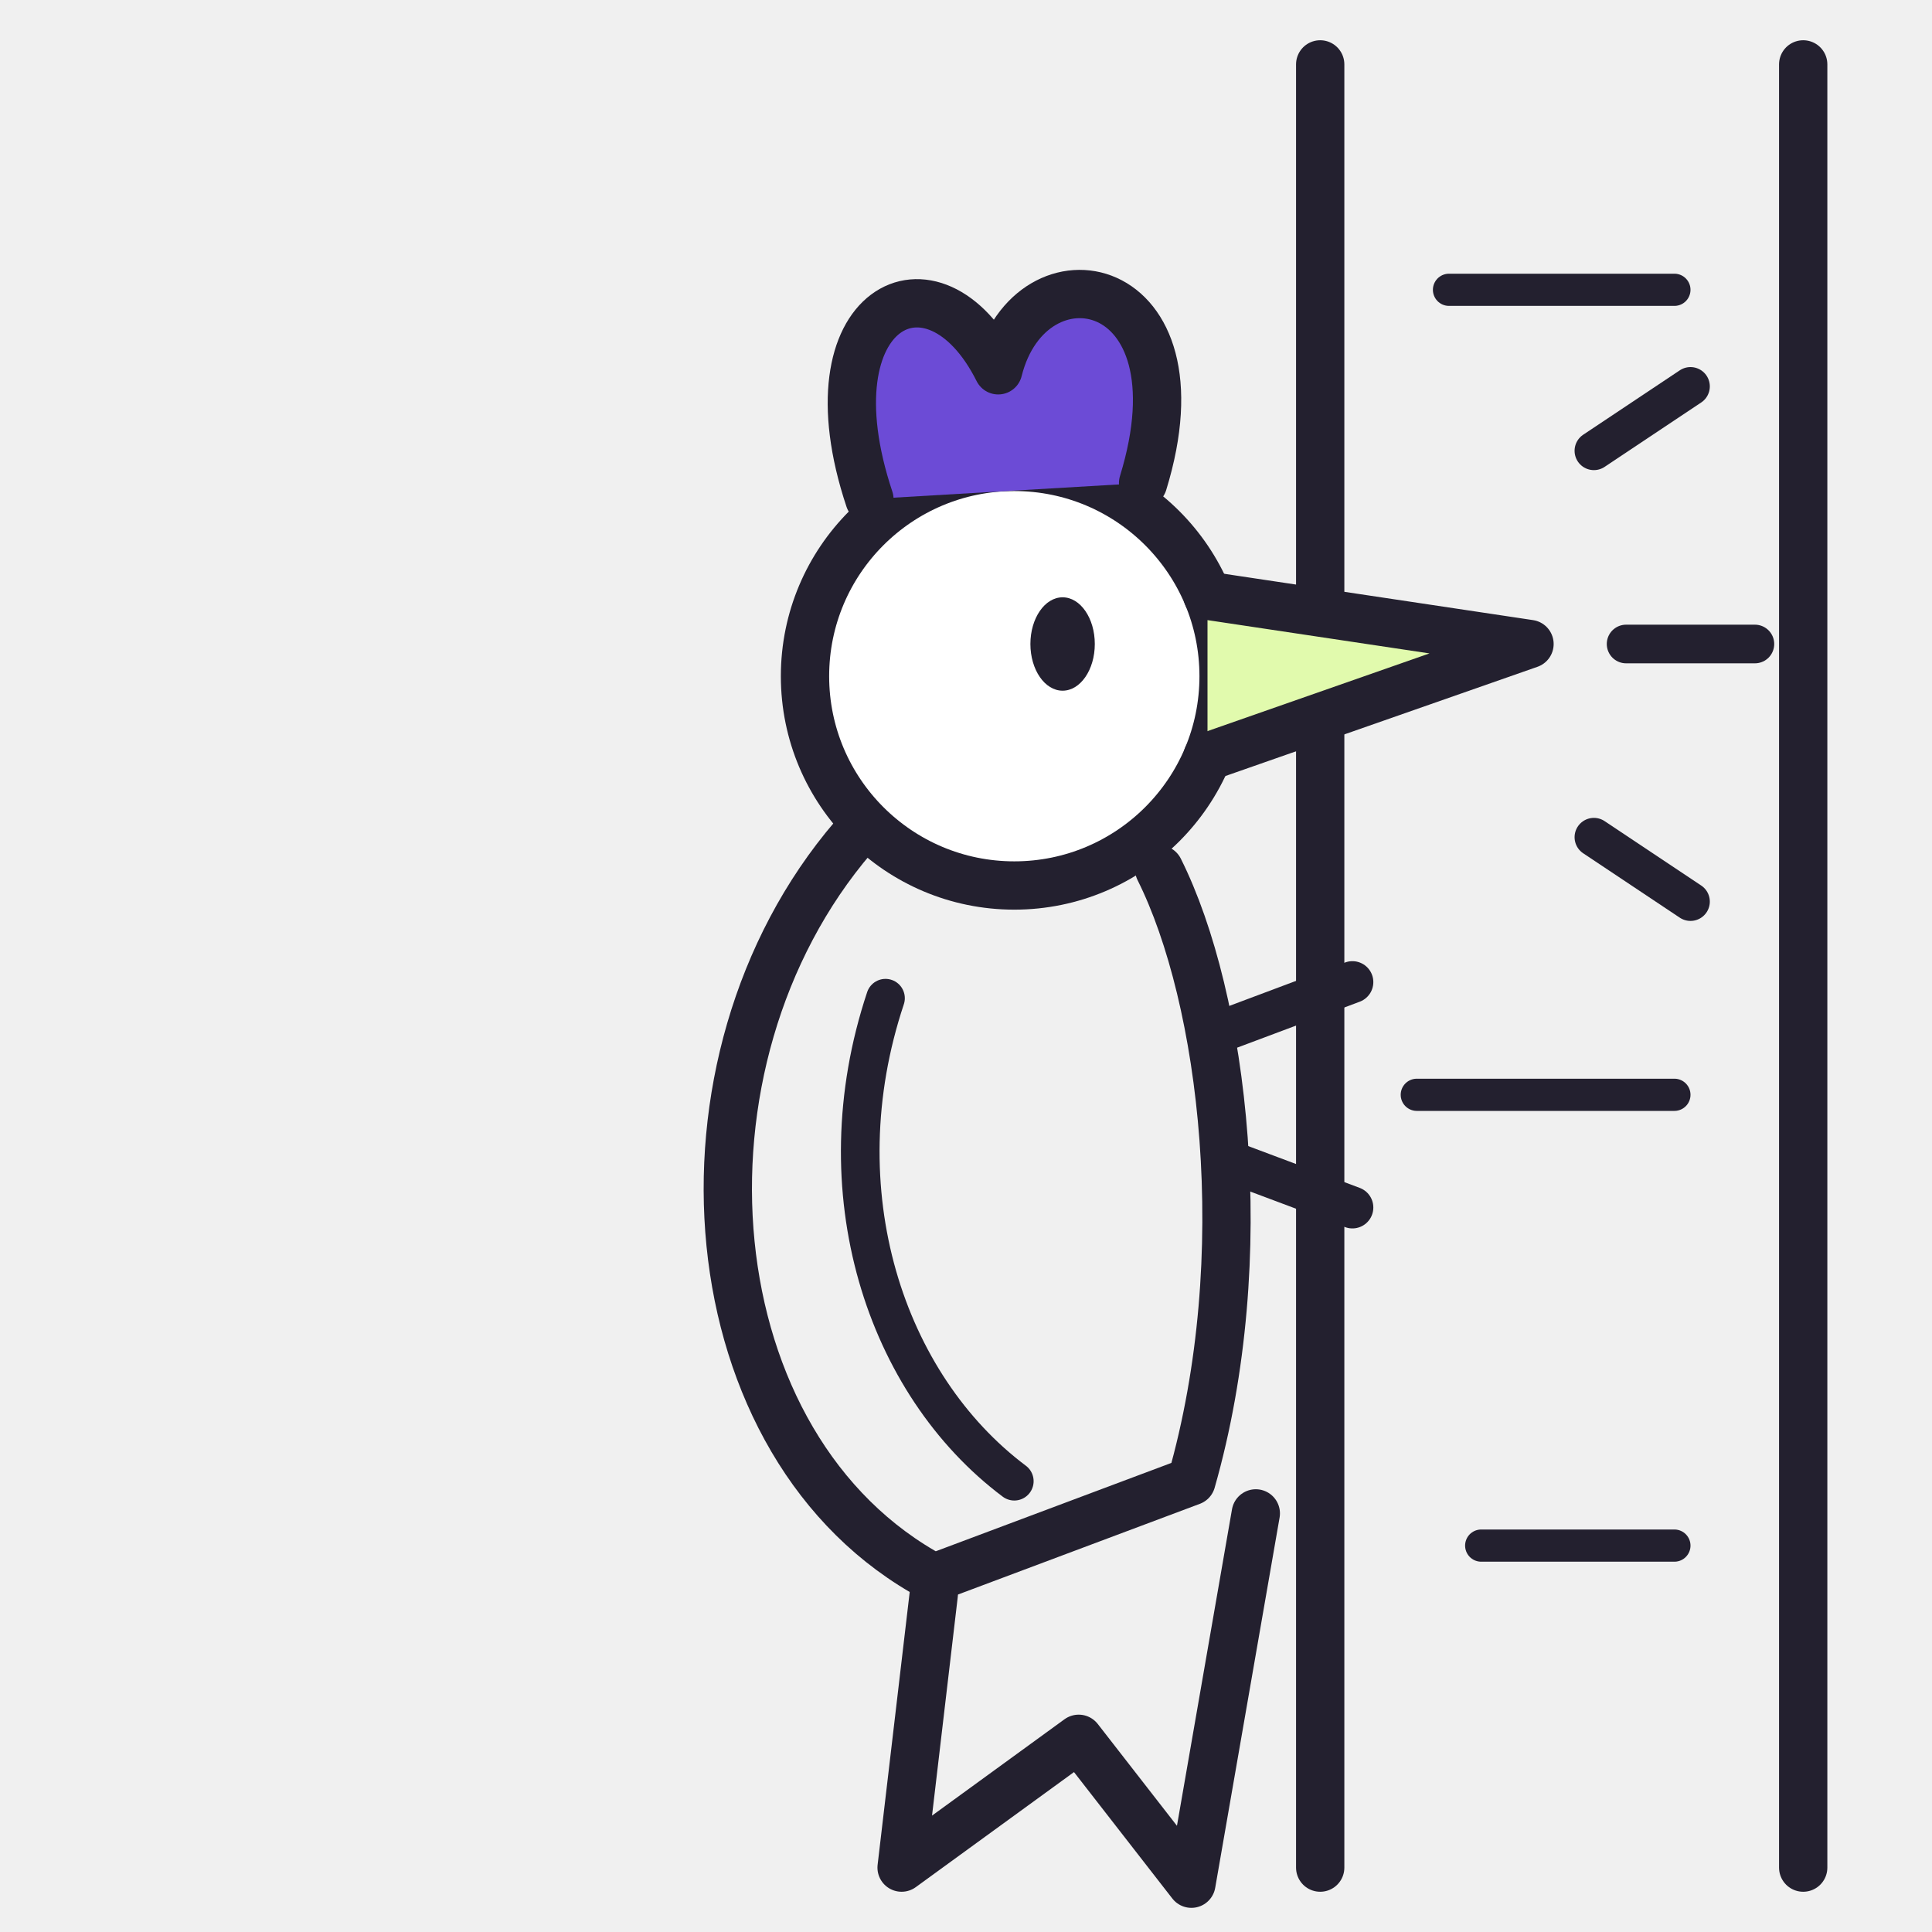
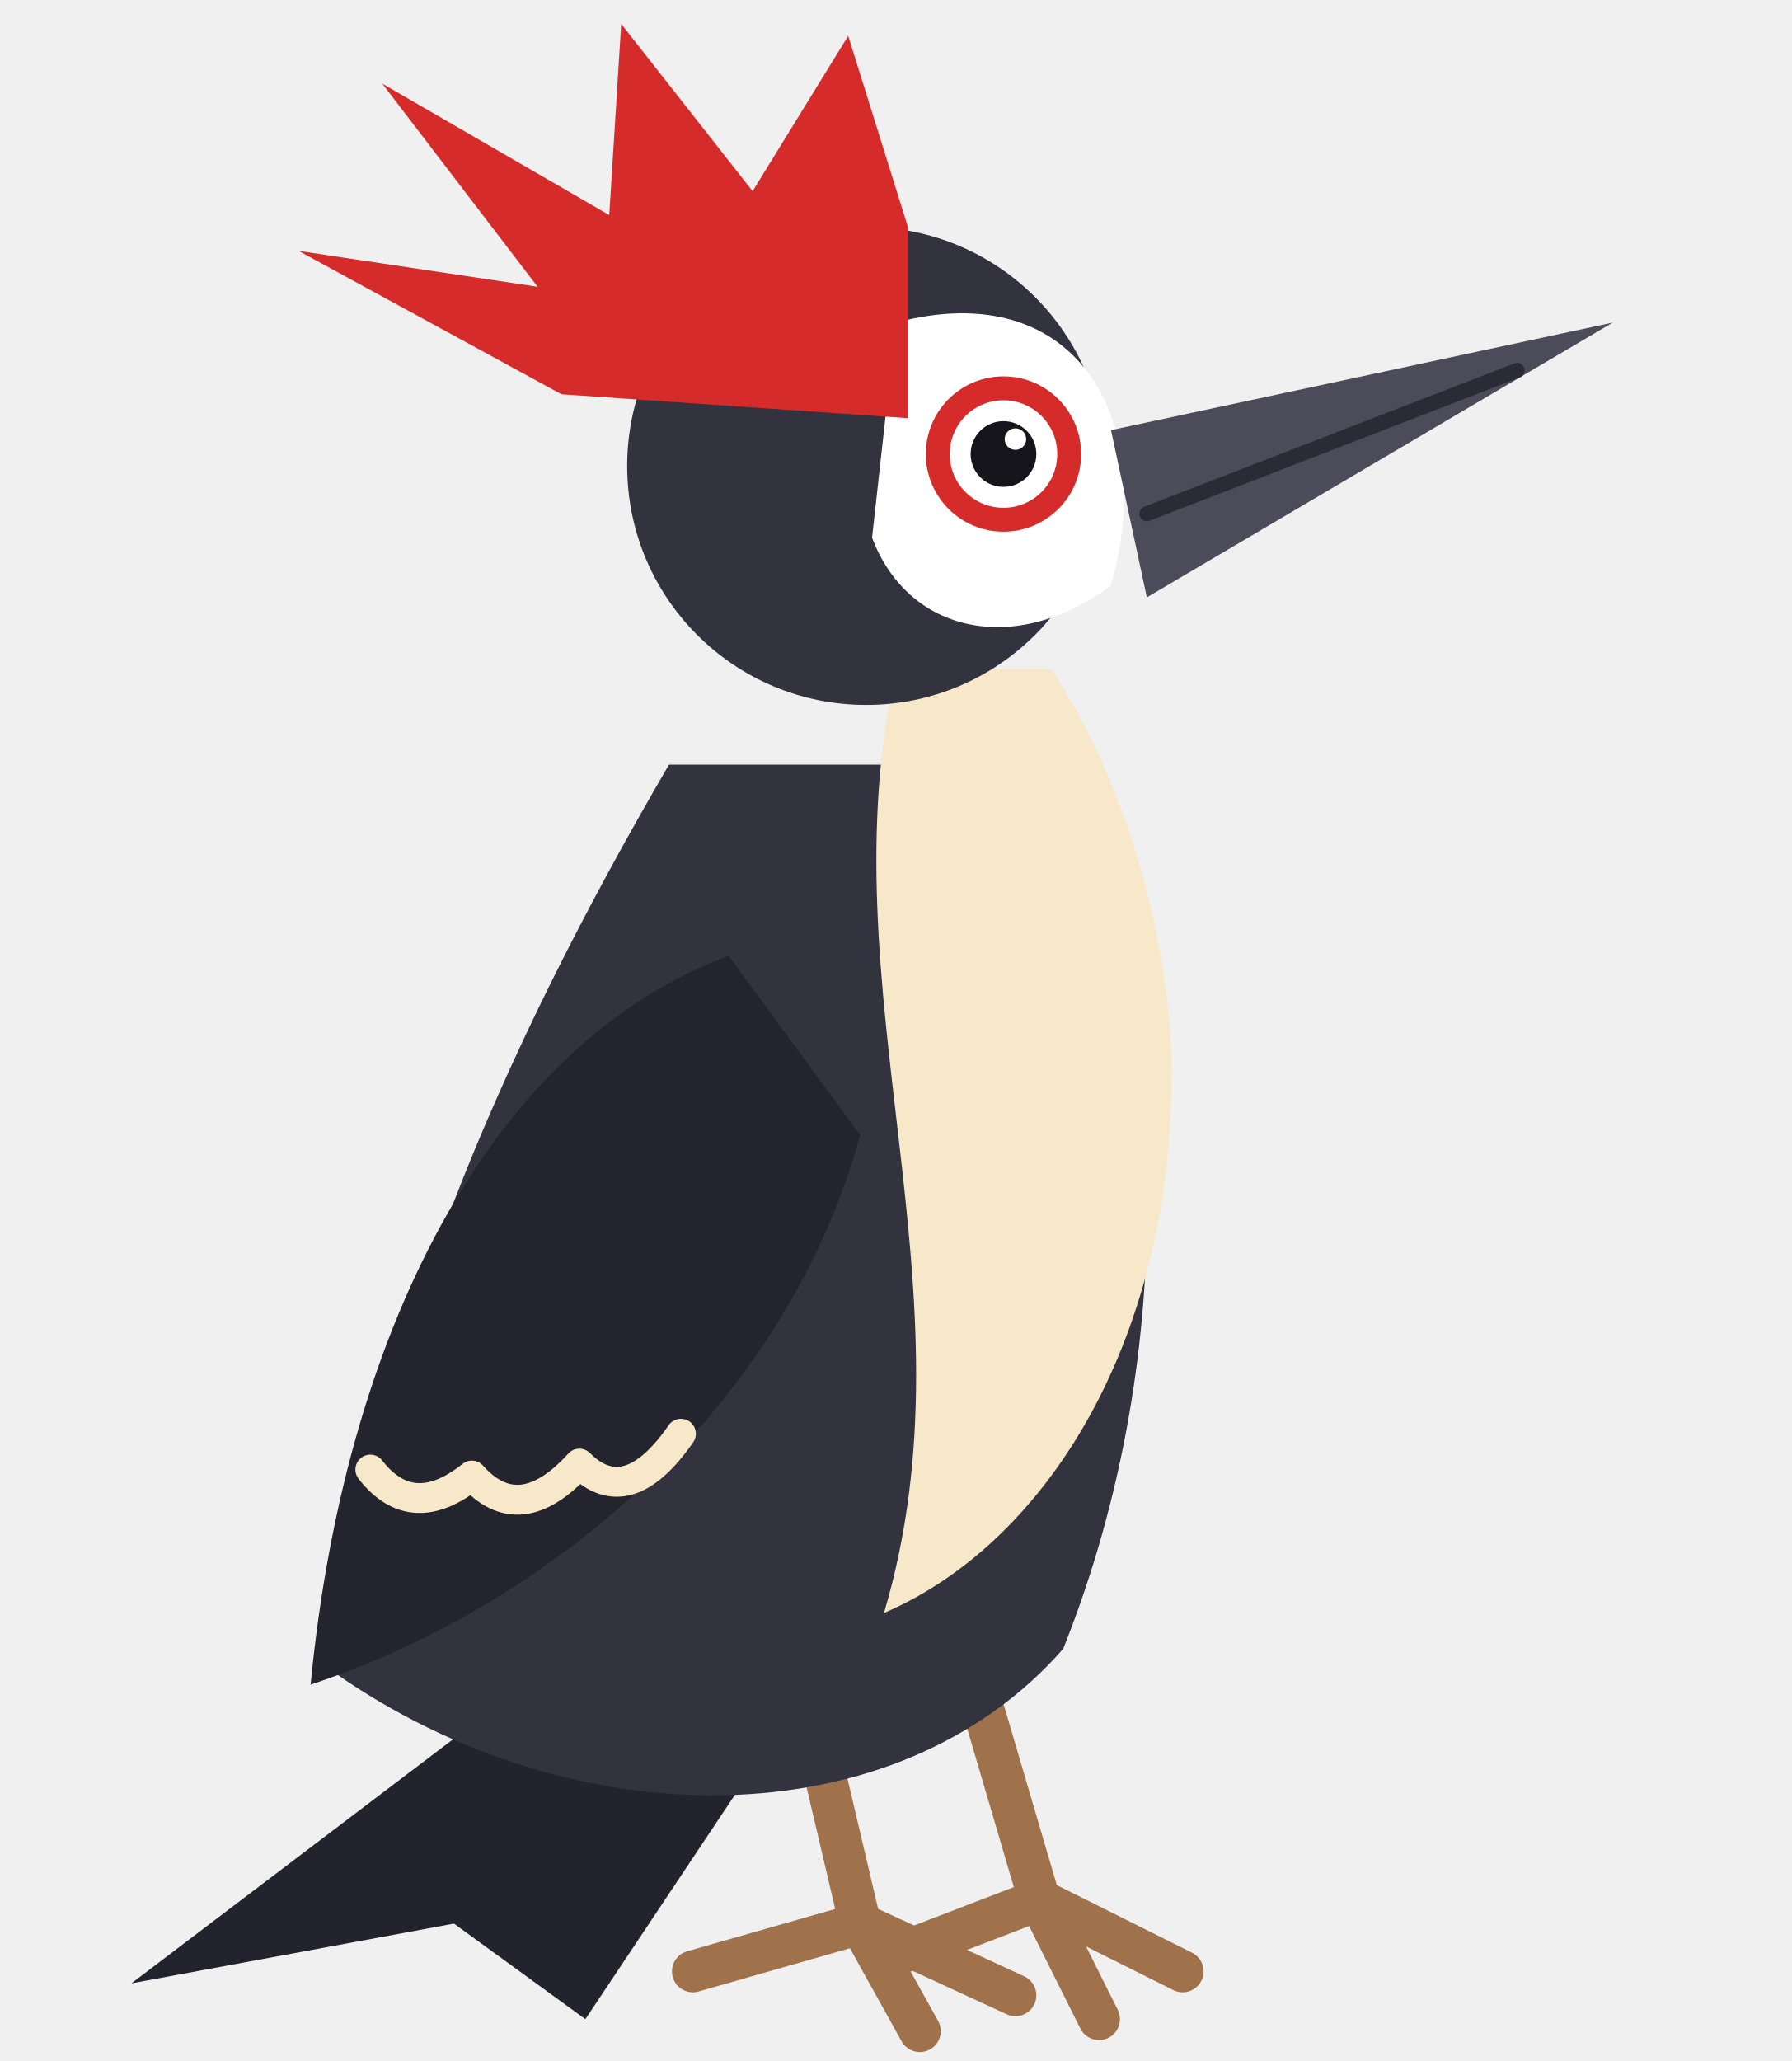
- <svg xmlns="http://www.w3.org/2000/svg" viewBox="0 0 120 120" fill="none" stroke="#23202f" stroke-width="3" stroke-linecap="round" stroke-linejoin="round" role="img" aria-label="Scola ağaçkakanı">
-   <path d="M82 4V116M112 4V116" />
-   <path d="M90 18h14M88 68h16M92 96h12" stroke-width="2" />
-   <path d="M58 99L56 116L67 108L74 117L78 94" />
-   <path d="M53 52C41 66 43 90 58 98L74 92C78 78 76 62 72 54" />
-   <path d="M55 62C51 74 55 86 63 92" stroke-width="2.4" />
-   <circle cx="63" cy="42" r="13" fill="#fff" />
-   <path d="M54 31C50 19 58 15 62 23C64 15 75 17 71 30" fill="#6c4bd6" />
-   <path d="M75 37L95 40L75 47" fill="#e1faad" />
-   <ellipse cx="66" cy="40" rx="2" ry="2.9" fill="#23202f" stroke="none" />
-   <path d="M76 64l8-3M76 72l8 3" stroke-width="2.6" />
-   <path d="M99 28l6-4M101 40h8M99 52l6 4" stroke-width="2.4" />
+ <svg xmlns="http://www.w3.org/2000/svg" viewBox="0 0 300 345" role="img" aria-label="Scola ağaçkakanı">
+   <g>
+     <g>
+       <path d="M80 288L22 332L76 322L98 338L126 296Z" fill="#23232d" />
+     </g>
+     <g stroke="#a0724c" stroke-width="7" stroke-linecap="round" stroke-linejoin="round" fill="none">
+       <path d="M136 288L144 322M144 322L116 330M144 322L170 334M144 322L154 340" />
+       <path d="M164 284L174 318M174 318L148 328M174 318L198 330M174 318L184 338" />
+     </g>
+     <g>
+       <path d="M112 128C84 176 62 226 56 280C96 308 150 308 178 276C198 226 196 168 176 128Z" fill="#33333f" />
+       <path d="M150 112C138 166 164 216 148 270C176 258 198 222 196 174C194 146 184 124 176 112Z" fill="#f7e8c9" />
+       <g>
+         <path d="M122 160C84 174 58 220 52 282C94 268 132 234 144 190Z" fill="#24242e" />
+         <path d="M62 246q7 9 17 1q8 9 18-2q8 8 17-5" stroke="#f7e8c9" stroke-width="5" stroke-linecap="round" stroke-linejoin="round" fill="none" />
+       </g>
+     </g>
+     <g>
+       <circle cx="145" cy="78" r="40" fill="#33333f" />
+       <path d="M150 54C180 46 194 70 186 98C170 110 152 106 146 90Z" fill="#fff" />
+       <g>
+         <path d="M94 66L50 42L90 48L64 14L102 36L104 4L126 32L142 6L152 38L152 70Z" fill="#d62b2b" />
+       </g>
+       <g>
+         <circle cx="168" cy="76" r="11" fill="#fff" stroke="#d62b2b" stroke-width="4" />
+         <circle cx="168" cy="76" r="5.5" fill="#15151b" />
+         <circle cx="170" cy="73.5" r="1.8" fill="#fff" />
+       </g>
+       <path d="M186 72L270 54L192 100Z" fill="#4b4b59" />
+       <path d="M192 86L254 62" stroke="#2b2b35" stroke-width="2.5" stroke-linecap="round" />
+     </g>
+   </g>
</svg>
